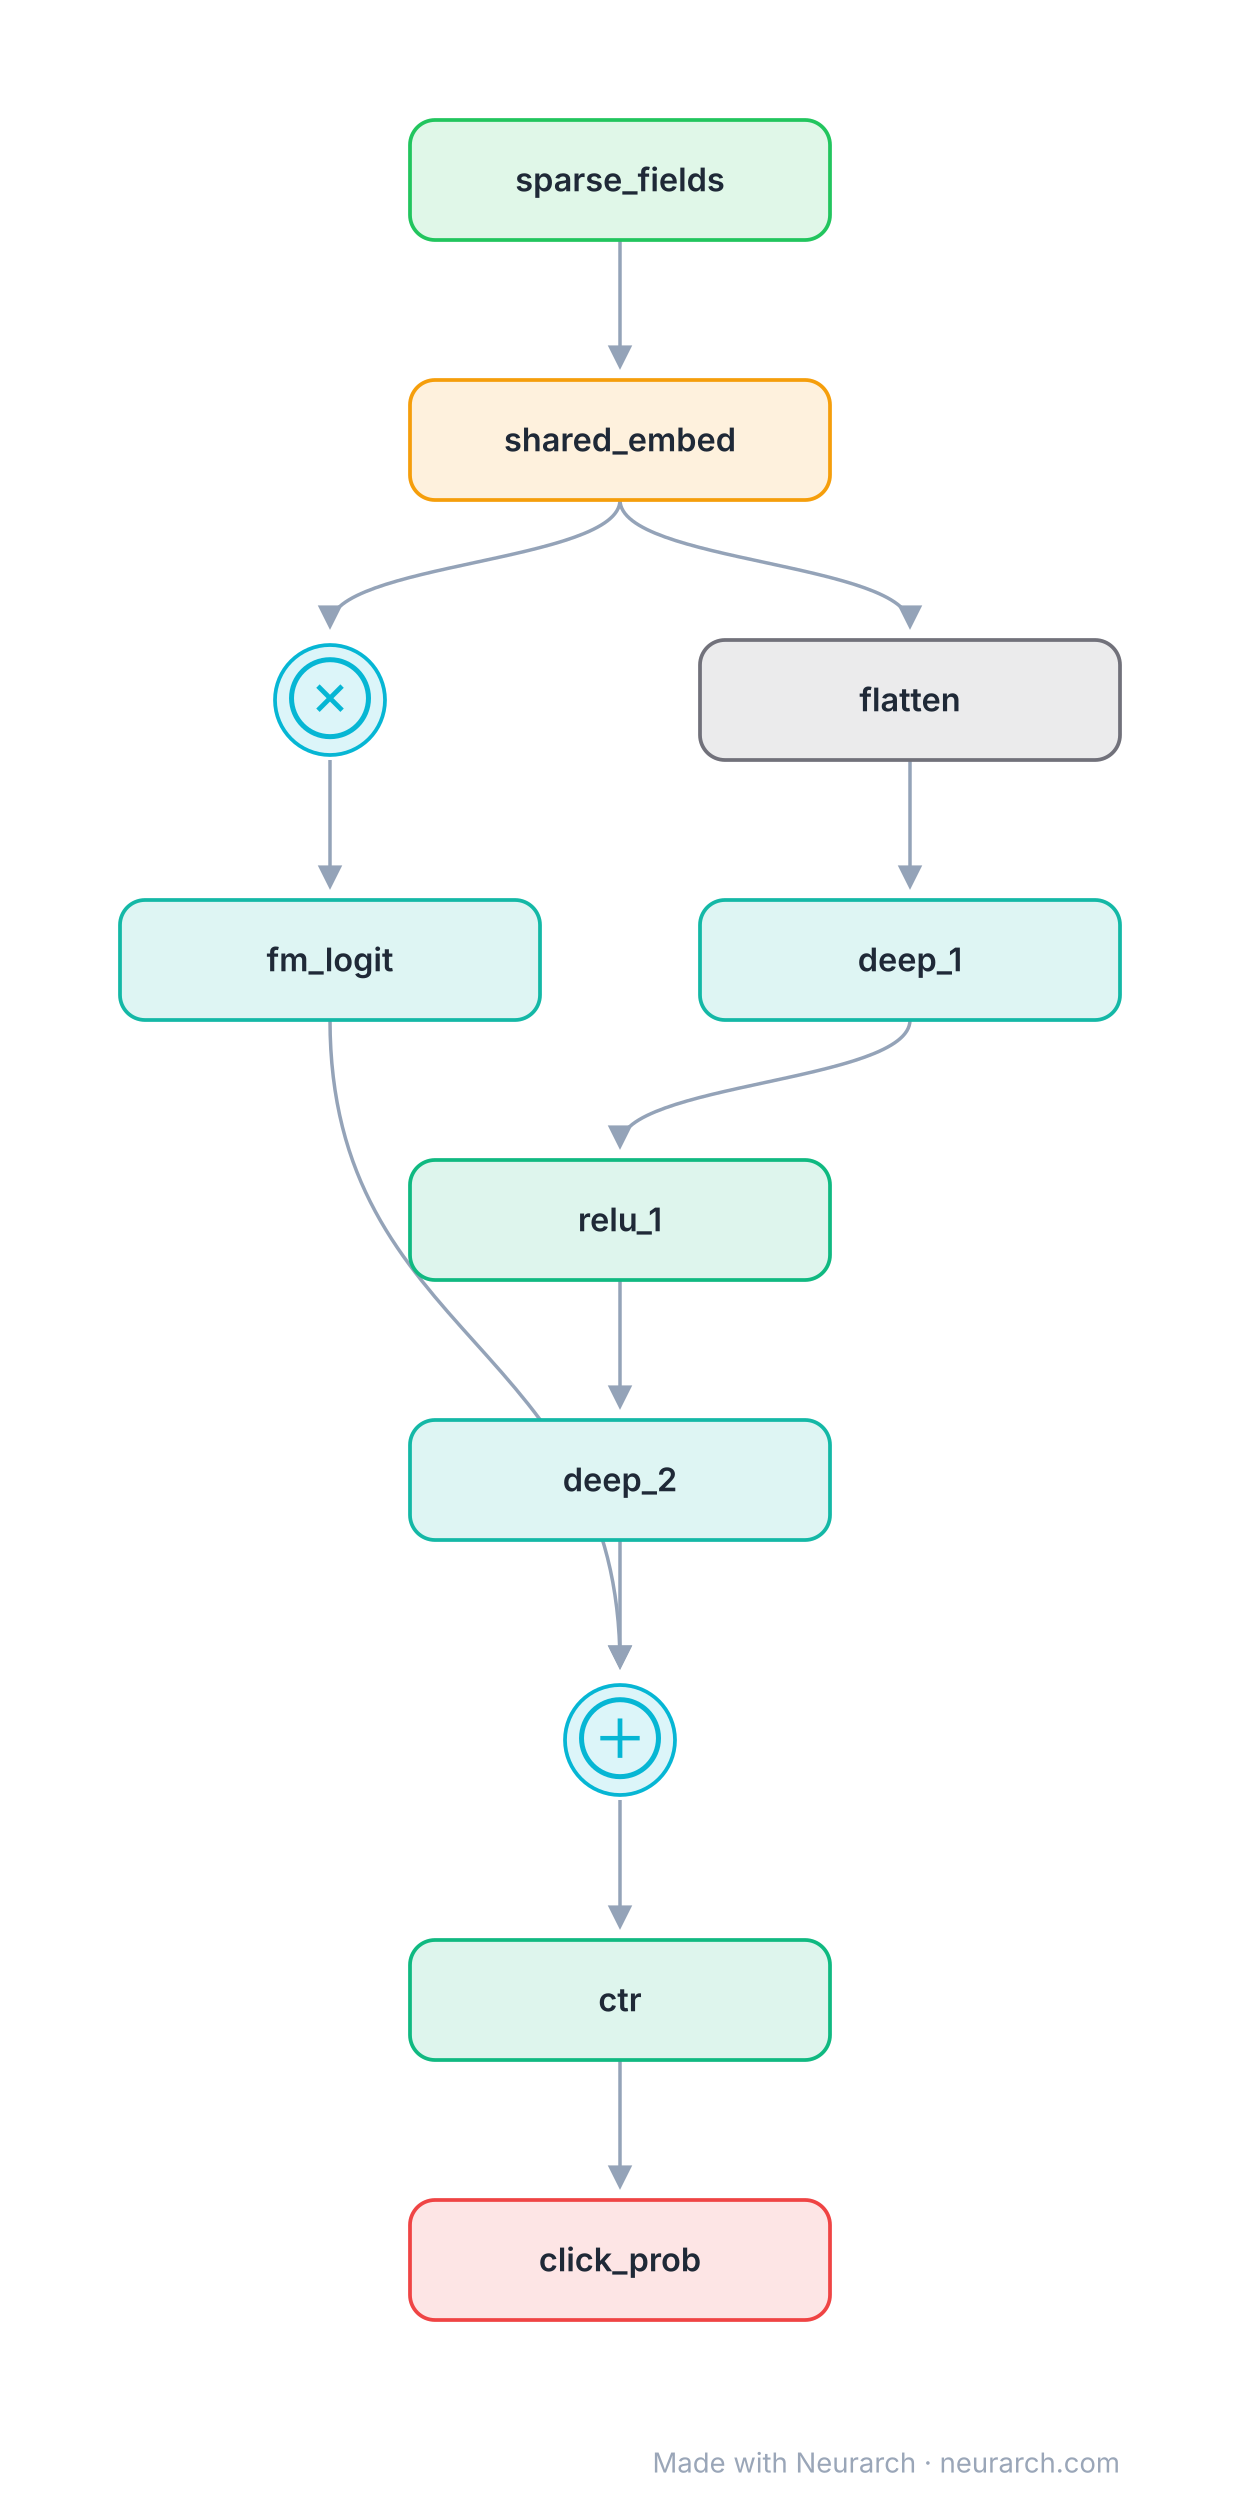
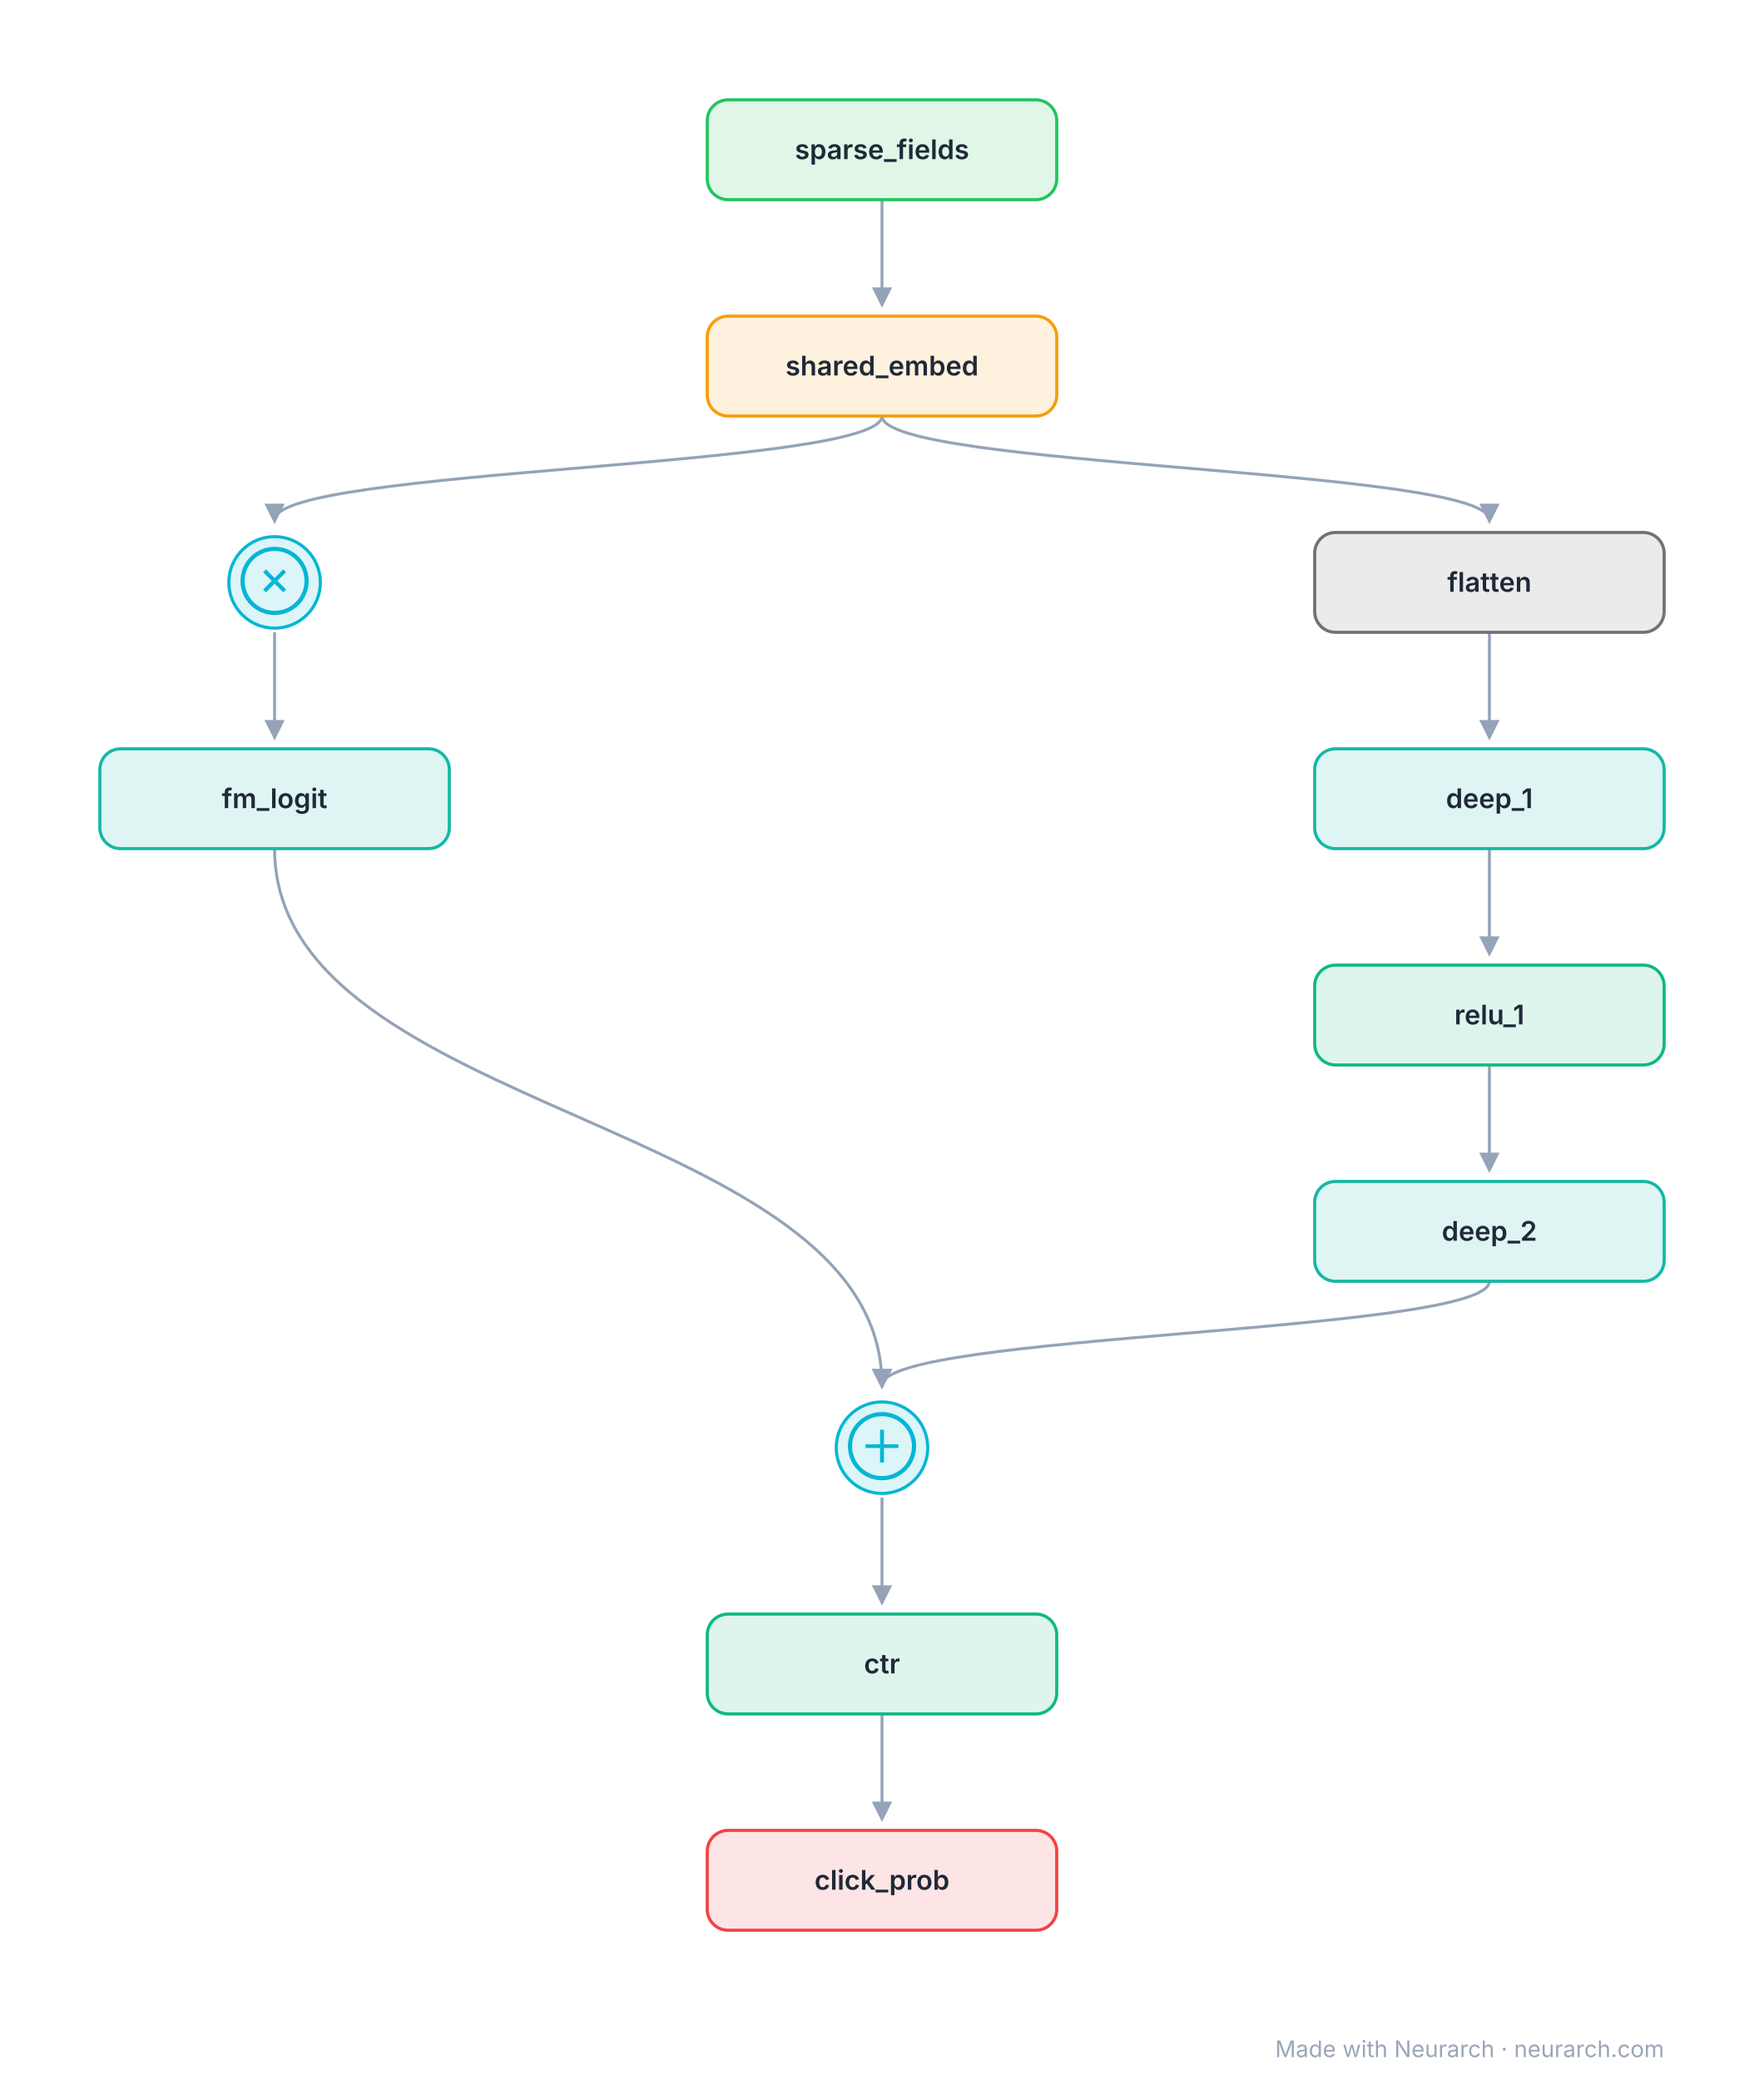
- <svg xmlns="http://www.w3.org/2000/svg" width="496" height="1000" viewBox="0 0 496 1000" font-family="-apple-system, 'Segoe UI', Inter, Helvetica, Arial, sans-serif">
+ <svg xmlns="http://www.w3.org/2000/svg" width="848" height="1000" viewBox="0 0 848 1000" font-family="-apple-system, 'Segoe UI', Inter, Helvetica, Arial, sans-serif">
  <defs>
    <marker id="arrow" viewBox="0 0 10 10" refX="8" refY="5" markerWidth="7" markerHeight="7" orient="auto-start-reverse">
      <path d="M0,0 L10,5 L0,10 z" fill="#94a3b8" />
    </marker>
  </defs>
-   <rect x="0" y="0" width="496" height="1000" fill="#ffffff" />
-   <path d="M248.0,96.0 C248.0,121.0 248.0,121.0 248.0,146.0" fill="none" stroke="#94a3b8" stroke-width="1.4" marker-end="url(#arrow)" />
-   <path d="M248.0,200.0 C248.0,225.0 132.0,225.0 132.0,250.0" fill="none" stroke="#94a3b8" stroke-width="1.4" marker-end="url(#arrow)" />
+   <rect x="0" y="0" width="848" height="1000" fill="#ffffff" />
+   <path d="M424.0,96.0 C424.0,121.0 424.0,121.0 424.0,146.0" fill="none" stroke="#94a3b8" stroke-width="1.4" marker-end="url(#arrow)" />
+   <path d="M424.0,200.0 C424.0,225.0 132.0,225.0 132.0,250.0" fill="none" stroke="#94a3b8" stroke-width="1.4" marker-end="url(#arrow)" />
  <path d="M132.0,304.0 C132.0,329.0 132.0,329.0 132.0,354.0" fill="none" stroke="#94a3b8" stroke-width="1.4" marker-end="url(#arrow)" />
-   <path d="M248.0,200.0 C248.0,225.0 364.0,225.0 364.0,250.0" fill="none" stroke="#94a3b8" stroke-width="1.4" marker-end="url(#arrow)" />
-   <path d="M364.0,304.0 C364.0,329.0 364.0,329.0 364.0,354.0" fill="none" stroke="#94a3b8" stroke-width="1.4" marker-end="url(#arrow)" />
-   <path d="M364.0,408.0 C364.0,433.0 248.0,433.0 248.0,458.0" fill="none" stroke="#94a3b8" stroke-width="1.4" marker-end="url(#arrow)" />
-   <path d="M248.0,512.0 C248.0,537.0 248.0,537.0 248.0,562.0" fill="none" stroke="#94a3b8" stroke-width="1.4" marker-end="url(#arrow)" />
-   <path d="M132.0,408.0 C132.0,537.0 248.0,537.0 248.0,666.0" fill="none" stroke="#94a3b8" stroke-width="1.4" marker-end="url(#arrow)" />
-   <path d="M248.0,616.0 C248.0,641.0 248.0,641.0 248.0,666.0" fill="none" stroke="#94a3b8" stroke-width="1.4" marker-end="url(#arrow)" />
-   <path d="M248.0,720.0 C248.0,745.0 248.0,745.0 248.0,770.0" fill="none" stroke="#94a3b8" stroke-width="1.4" marker-end="url(#arrow)" />
-   <path d="M248.0,824.0 C248.0,849.0 248.0,849.0 248.0,874.0" fill="none" stroke="#94a3b8" stroke-width="1.4" marker-end="url(#arrow)" />
-   <rect x="164.0" y="48.0" width="168" height="48" rx="10" fill="rgb(224, 247, 232)" stroke="#22c55e" stroke-width="1.5" />
-   <text x="248.0" y="76.5" text-anchor="middle" font-size="13" font-weight="600" fill="#1f2937">sparse_fields</text>
-   <rect x="164.0" y="152.0" width="168" height="48" rx="10" fill="rgb(254, 241, 221)" stroke="#f59e0b" stroke-width="1.5" />
-   <text x="248.0" y="180.5" text-anchor="middle" font-size="13" font-weight="600" fill="#1f2937">shared_embed</text>
+   <path d="M424.0,200.0 C424.0,225.0 716.0,225.0 716.0,250.0" fill="none" stroke="#94a3b8" stroke-width="1.4" marker-end="url(#arrow)" />
+   <path d="M716.0,304.0 C716.0,329.0 716.0,329.0 716.0,354.0" fill="none" stroke="#94a3b8" stroke-width="1.4" marker-end="url(#arrow)" />
+   <path d="M716.0,408.0 C716.0,433.0 716.0,433.0 716.0,458.0" fill="none" stroke="#94a3b8" stroke-width="1.4" marker-end="url(#arrow)" />
+   <path d="M716.0,512.0 C716.0,537.0 716.0,537.0 716.0,562.0" fill="none" stroke="#94a3b8" stroke-width="1.4" marker-end="url(#arrow)" />
+   <path d="M132.0,408.0 C132.0,537.0 424.0,537.0 424.0,666.0" fill="none" stroke="#94a3b8" stroke-width="1.4" marker-end="url(#arrow)" />
+   <path d="M716.0,616.0 C716.0,641.0 424.0,641.0 424.0,666.0" fill="none" stroke="#94a3b8" stroke-width="1.4" marker-end="url(#arrow)" />
+   <path d="M424.0,720.0 C424.0,745.0 424.0,745.0 424.0,770.0" fill="none" stroke="#94a3b8" stroke-width="1.4" marker-end="url(#arrow)" />
+   <path d="M424.0,824.0 C424.0,849.0 424.0,849.0 424.0,874.0" fill="none" stroke="#94a3b8" stroke-width="1.4" marker-end="url(#arrow)" />
+   <rect x="340.0" y="48.0" width="168" height="48" rx="10" fill="rgb(224, 247, 232)" stroke="#22c55e" stroke-width="1.5" />
+   <text x="424.0" y="76.5" text-anchor="middle" font-size="13" font-weight="600" fill="#1f2937">sparse_fields</text>
+   <rect x="340.0" y="152.0" width="168" height="48" rx="10" fill="rgb(254, 241, 221)" stroke="#f59e0b" stroke-width="1.5" />
+   <text x="424.0" y="180.5" text-anchor="middle" font-size="13" font-weight="600" fill="#1f2937">shared_embed</text>
  <circle cx="132.0" cy="280.0" r="22" fill="rgb(220, 245, 249)" stroke="#06b6d4" stroke-width="1.5" />
  <text x="132.0" y="288.0" text-anchor="middle" font-size="24" fill="#06b6d4">⊗</text>
  <rect x="48.0" y="360.0" width="168" height="48" rx="10" fill="rgb(222, 245, 243)" stroke="#14b8a6" stroke-width="1.5" />
  <text x="132.0" y="388.5" text-anchor="middle" font-size="13" font-weight="600" fill="#1f2937">fm_logit</text>
-   <rect x="280.0" y="256.0" width="168" height="48" rx="10" fill="rgb(235, 235, 236)" stroke="#71717a" stroke-width="1.5" />
-   <text x="364.0" y="284.5" text-anchor="middle" font-size="13" font-weight="600" fill="#1f2937">flatten</text>
-   <rect x="280.0" y="360.0" width="168" height="48" rx="10" fill="rgb(222, 245, 243)" stroke="#14b8a6" stroke-width="1.5" />
-   <text x="364.0" y="388.5" text-anchor="middle" font-size="13" font-weight="600" fill="#1f2937">deep_1</text>
-   <rect x="164.0" y="464.0" width="168" height="48" rx="10" fill="rgb(222, 245, 237)" stroke="#10b981" stroke-width="1.5" />
-   <text x="248.0" y="492.5" text-anchor="middle" font-size="13" font-weight="600" fill="#1f2937">relu_1</text>
-   <rect x="164.0" y="568.0" width="168" height="48" rx="10" fill="rgb(222, 245, 243)" stroke="#14b8a6" stroke-width="1.5" />
-   <text x="248.0" y="596.5" text-anchor="middle" font-size="13" font-weight="600" fill="#1f2937">deep_2</text>
-   <circle cx="248.0" cy="696.0" r="22" fill="rgb(220, 245, 249)" stroke="#06b6d4" stroke-width="1.5" />
-   <text x="248.0" y="704.0" text-anchor="middle" font-size="24" fill="#06b6d4">⊕</text>
-   <rect x="164.0" y="776.0" width="168" height="48" rx="10" fill="rgb(222, 245, 237)" stroke="#10b981" stroke-width="1.5" />
-   <text x="248.0" y="804.5" text-anchor="middle" font-size="13" font-weight="600" fill="#1f2937">ctr</text>
-   <rect x="164.0" y="880.0" width="168" height="48" rx="10" fill="rgb(253, 229, 229)" stroke="#ef4444" stroke-width="1.5" />
-   <text x="248.0" y="908.5" text-anchor="middle" font-size="13" font-weight="600" fill="#1f2937">click_prob</text>
-   <text x="448.0" y="989.0" text-anchor="end" font-size="11" fill="#9aa6b8">Made with Neurarch · neurarch.com</text>
+   <rect x="632.0" y="256.0" width="168" height="48" rx="10" fill="rgb(235, 235, 236)" stroke="#71717a" stroke-width="1.5" />
+   <text x="716.0" y="284.5" text-anchor="middle" font-size="13" font-weight="600" fill="#1f2937">flatten</text>
+   <rect x="632.0" y="360.0" width="168" height="48" rx="10" fill="rgb(222, 245, 243)" stroke="#14b8a6" stroke-width="1.5" />
+   <text x="716.0" y="388.5" text-anchor="middle" font-size="13" font-weight="600" fill="#1f2937">deep_1</text>
+   <rect x="632.0" y="464.0" width="168" height="48" rx="10" fill="rgb(222, 245, 237)" stroke="#10b981" stroke-width="1.5" />
+   <text x="716.0" y="492.5" text-anchor="middle" font-size="13" font-weight="600" fill="#1f2937">relu_1</text>
+   <rect x="632.0" y="568.0" width="168" height="48" rx="10" fill="rgb(222, 245, 243)" stroke="#14b8a6" stroke-width="1.5" />
+   <text x="716.0" y="596.5" text-anchor="middle" font-size="13" font-weight="600" fill="#1f2937">deep_2</text>
+   <circle cx="424.0" cy="696.0" r="22" fill="rgb(220, 245, 249)" stroke="#06b6d4" stroke-width="1.5" />
+   <text x="424.0" y="704.0" text-anchor="middle" font-size="24" fill="#06b6d4">⊕</text>
+   <rect x="340.0" y="776.0" width="168" height="48" rx="10" fill="rgb(222, 245, 237)" stroke="#10b981" stroke-width="1.5" />
+   <text x="424.0" y="804.5" text-anchor="middle" font-size="13" font-weight="600" fill="#1f2937">ctr</text>
+   <rect x="340.0" y="880.0" width="168" height="48" rx="10" fill="rgb(253, 229, 229)" stroke="#ef4444" stroke-width="1.5" />
+   <text x="424.0" y="908.5" text-anchor="middle" font-size="13" font-weight="600" fill="#1f2937">click_prob</text>
+   <text x="800.0" y="989.0" text-anchor="end" font-size="11" fill="#9aa6b8">Made with Neurarch · neurarch.com</text>
</svg>
